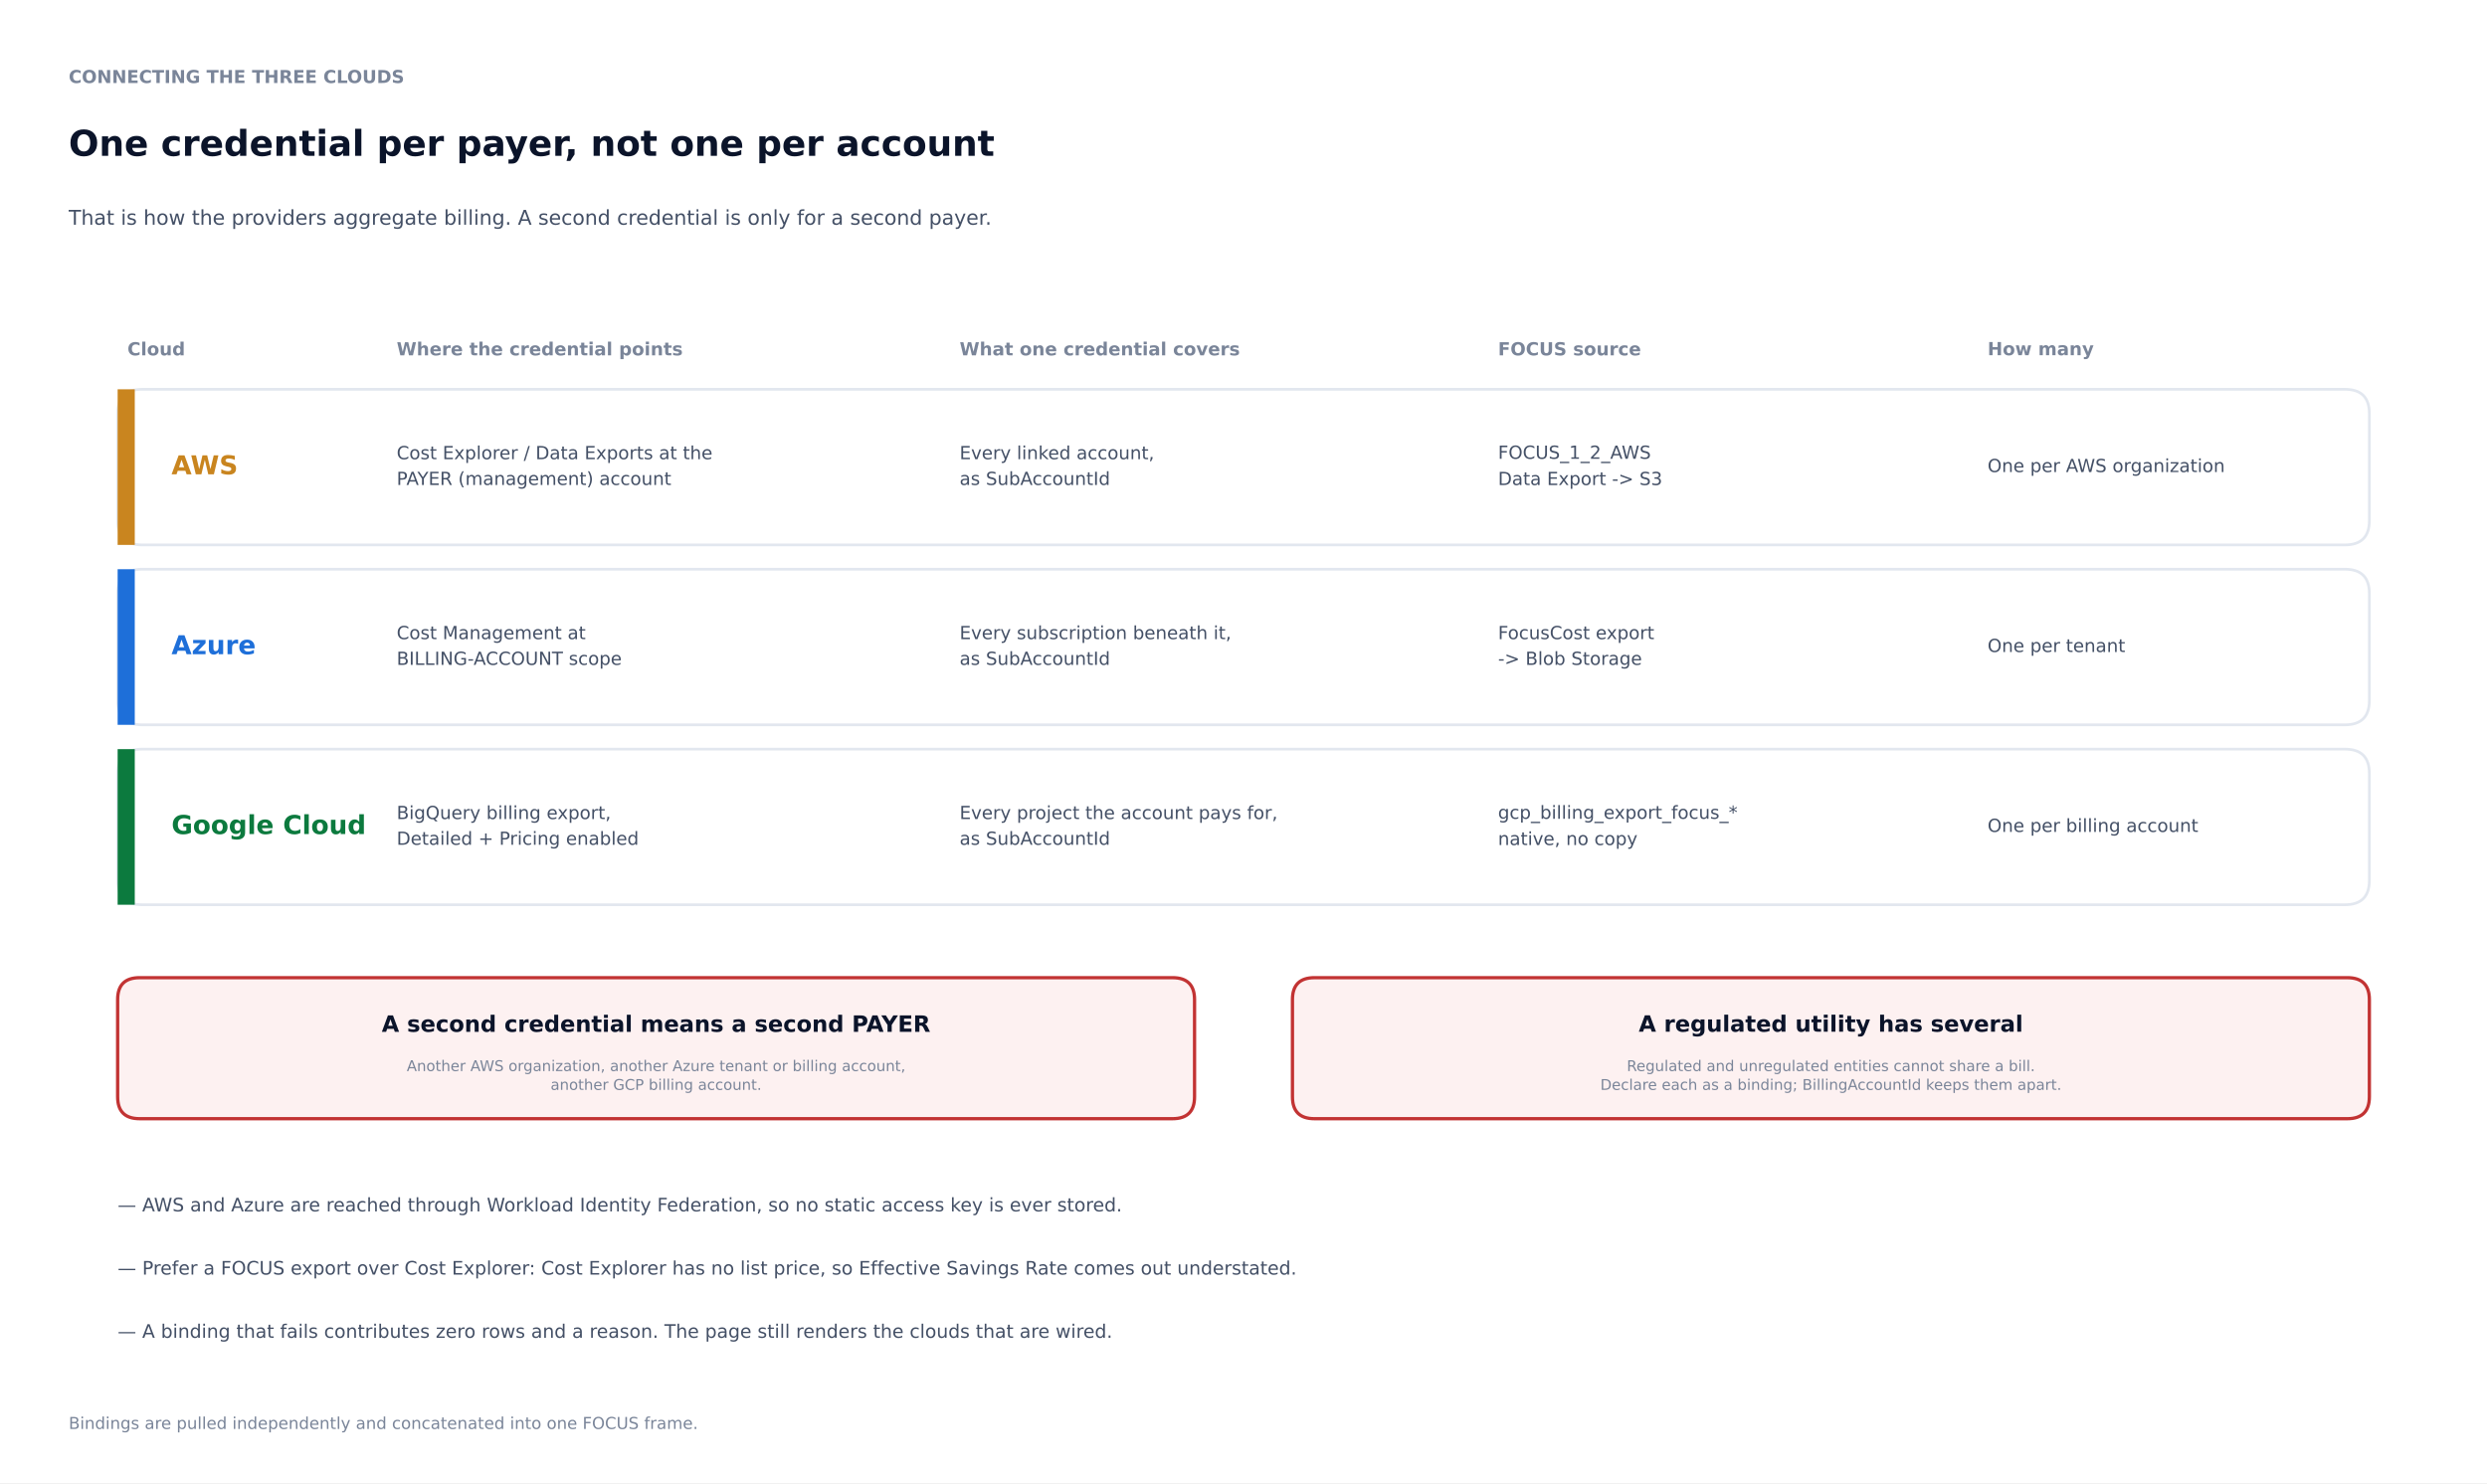
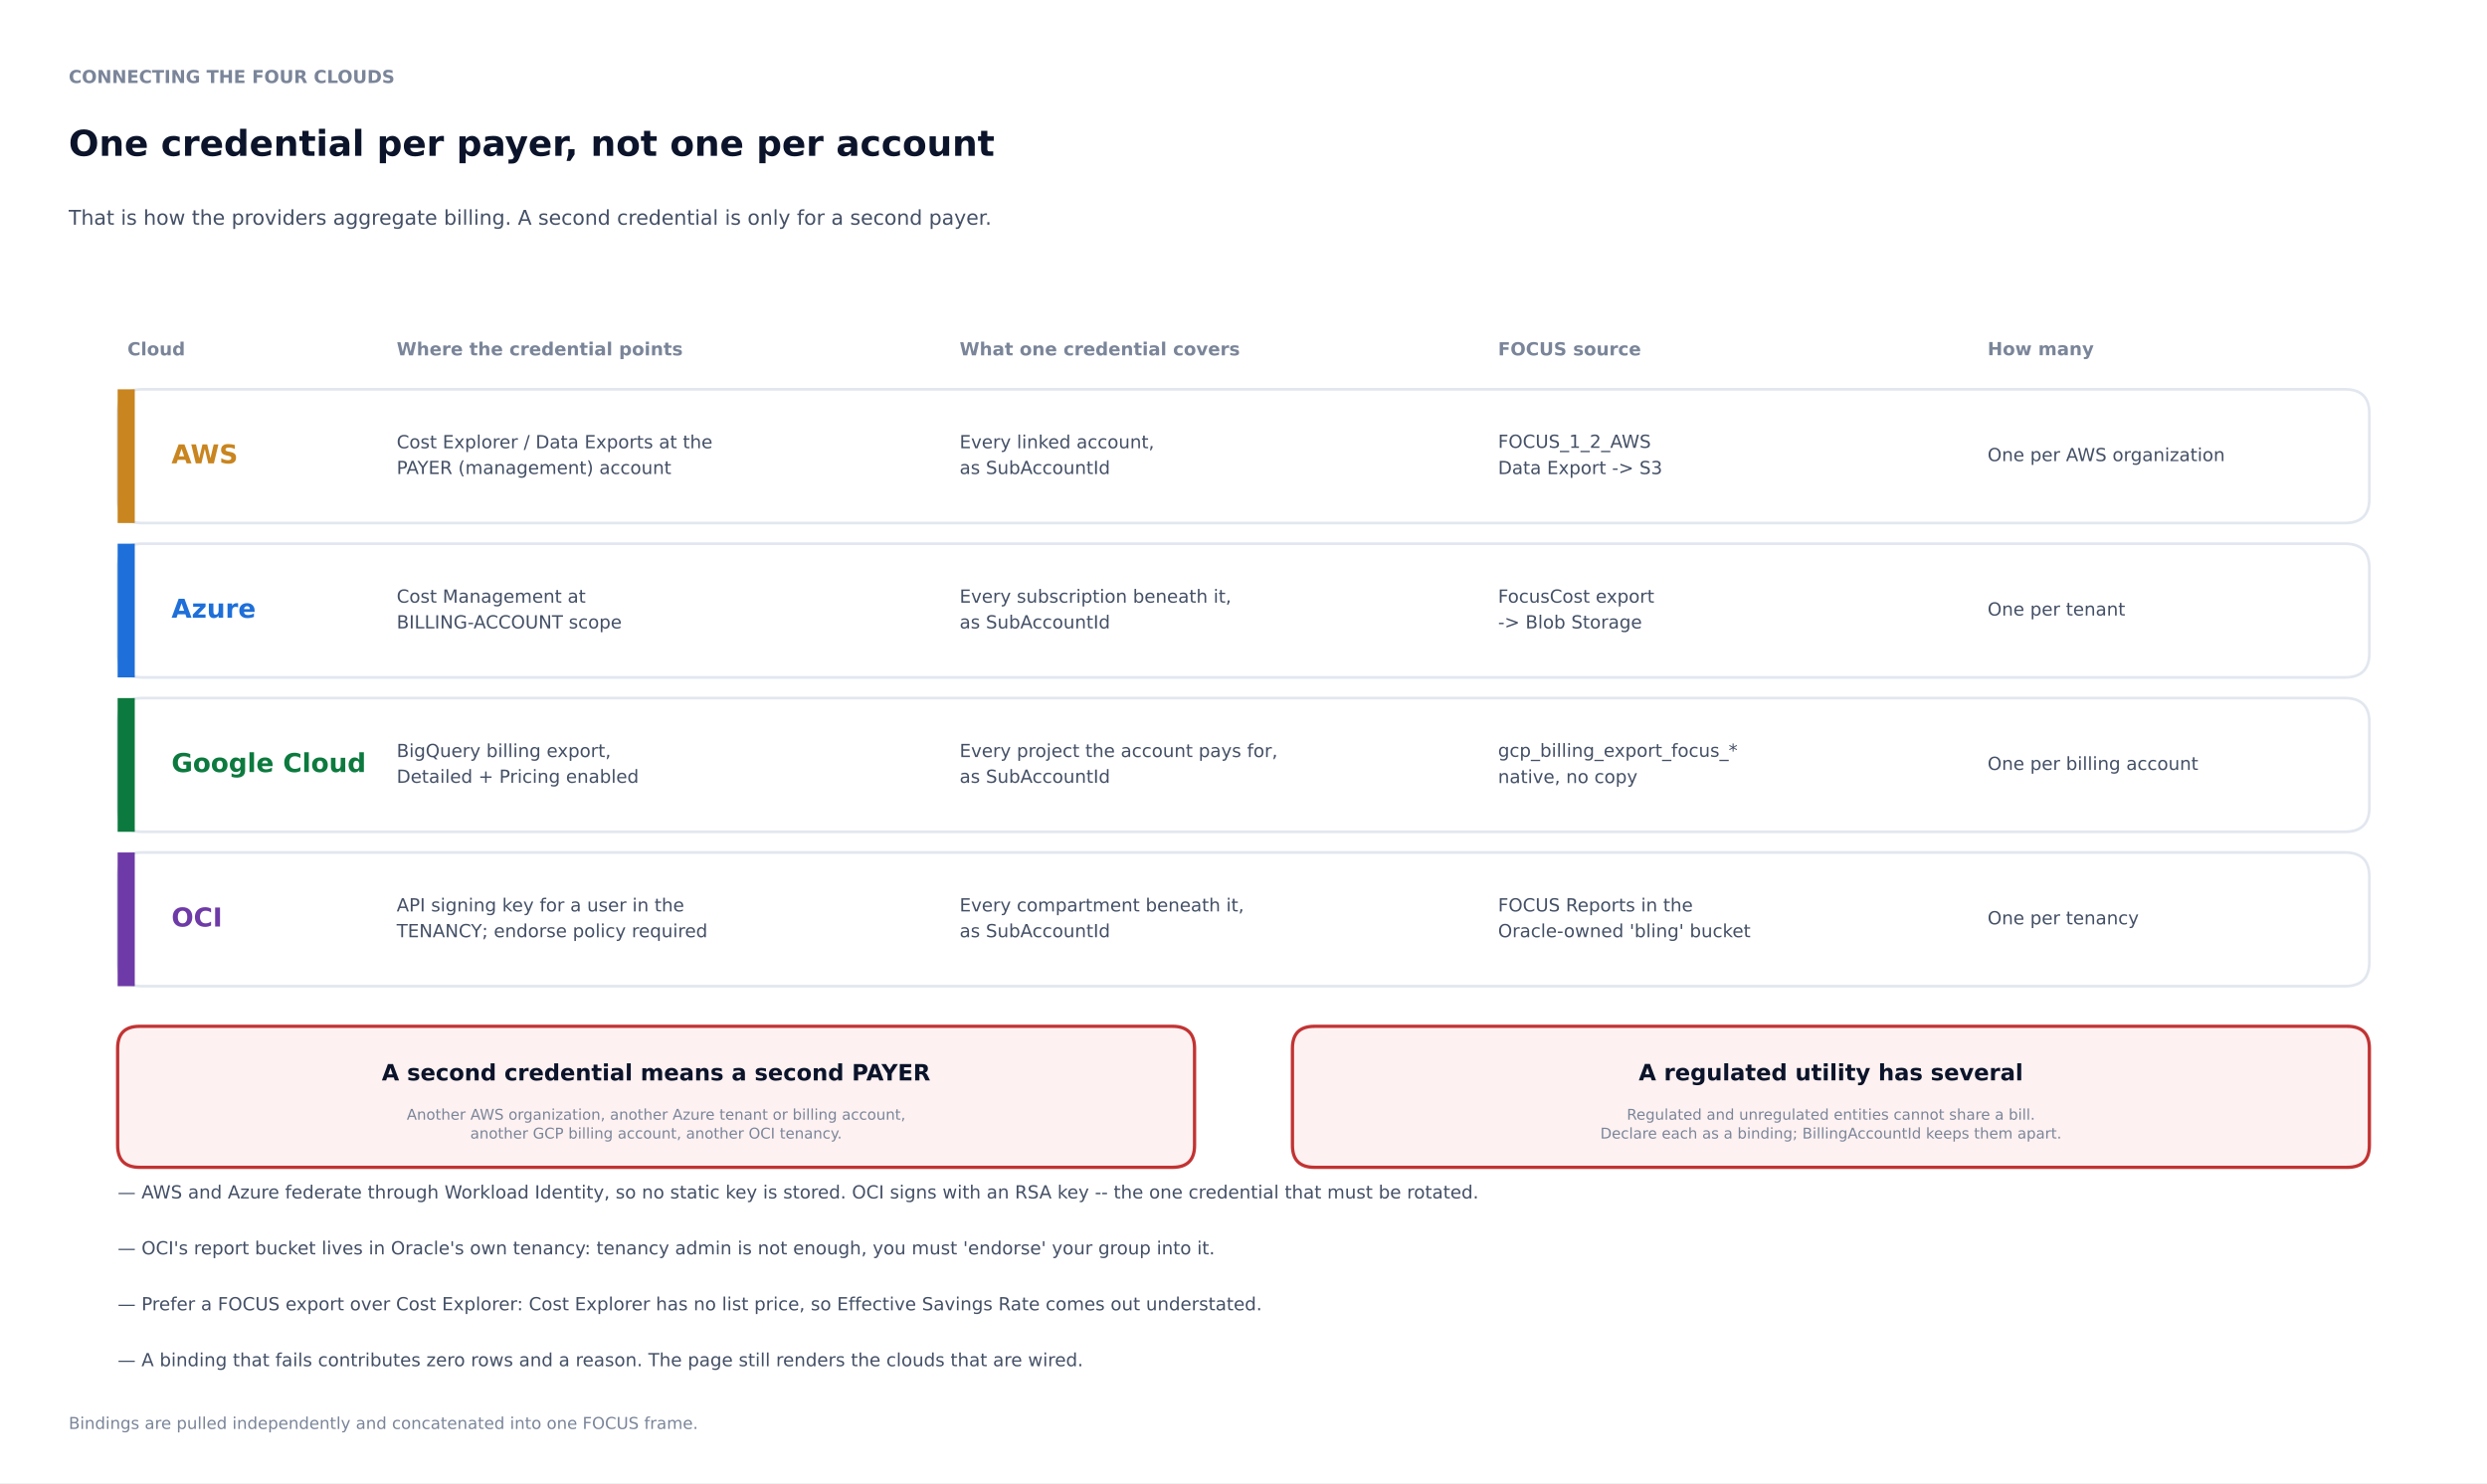
<svg xmlns="http://www.w3.org/2000/svg" width="907.2pt" height="541.08pt" viewBox="0 0 907.2 541.08" version="1.1">
  <defs>
    <style type="text/css">*{stroke-linejoin: round; stroke-linecap: butt}</style>
  </defs>
  <g id="figure_1">
    <g id="patch_1">
      <path d="M 0 541.08  L 907.2 541.08  L 907.2 0  L 0 0  z " style="fill: #ffffff" />
    </g>
    <g id="axes_1">
      <g id="patch_2">
-         <path d="M 51.84 142.03  L 855.36 142.03  Q 864.288 142.03 864.288 150.9  L 864.288 189.93  Q 864.288 198.801 855.36 198.801  L 51.84 198.801  Q 42.912 198.801 42.912 189.93  L 42.912 150.9  Q 42.912 142.03 51.84 142.03  z " clip-path="url(#p936c239ec7)" style="fill: #ffffff; stroke: #e2e7ef; stroke-linejoin: miter" />
+         <path d="M 51.84 142.03  L 855.36 142.03  Q 864.288 142.03 864.288 150.9  L 864.288 181.947  Q 864.288 190.817 855.36 190.817  L 51.84 190.817  Q 42.912 190.817 42.912 181.947  L 42.912 150.9  Q 42.912 142.03 51.84 142.03  z " clip-path="url(#pf3b1eeff3b)" style="fill: #ffffff; stroke: #e2e7ef; stroke-linejoin: miter" />
      </g>
      <g id="patch_3">
-         <path d="M 51.84 207.671  L 855.36 207.671  Q 864.288 207.671 864.288 216.541  L 864.288 255.571  Q 864.288 264.442 855.36 264.442  L 51.84 264.442  Q 42.912 264.442 42.912 255.571  L 42.912 216.541  Q 42.912 207.671 51.84 207.671  z " clip-path="url(#p936c239ec7)" style="fill: #ffffff; stroke: #e2e7ef; stroke-linejoin: miter" />
+         <path d="M 51.84 198.357  L 855.36 198.357  Q 864.288 198.357 864.288 207.228  L 864.288 238.274  Q 864.288 247.144 855.36 247.144  L 51.84 247.144  Q 42.912 247.144 42.912 238.274  L 42.912 207.228  Q 42.912 198.357 51.84 198.357  z " clip-path="url(#pf3b1eeff3b)" style="fill: #ffffff; stroke: #e2e7ef; stroke-linejoin: miter" />
      </g>
      <g id="patch_4">
-         <path d="M 51.84 273.312  L 855.36 273.312  Q 864.288 273.312 864.288 282.182  L 864.288 321.212  Q 864.288 330.083 855.36 330.083  L 51.84 330.083  Q 42.912 330.083 42.912 321.212  L 42.912 282.182  Q 42.912 273.312 51.84 273.312  z " clip-path="url(#p936c239ec7)" style="fill: #ffffff; stroke: #e2e7ef; stroke-linejoin: miter" />
+         <path d="M 51.84 254.684  L 855.36 254.684  Q 864.288 254.684 864.288 263.555  L 864.288 294.601  Q 864.288 303.471 855.36 303.471  L 51.84 303.471  Q 42.912 303.471 42.912 294.601  L 42.912 263.555  Q 42.912 254.684 51.84 254.684  z " clip-path="url(#pf3b1eeff3b)" style="fill: #ffffff; stroke: #e2e7ef; stroke-linejoin: miter" />
+       </g>
+       <g id="patch_5">
+         <path d="M 51.84 311.011  L 855.36 311.011  Q 864.288 311.011 864.288 319.882  L 864.288 350.928  Q 864.288 359.798 855.36 359.798  L 51.84 359.798  Q 42.912 359.798 42.912 350.928  L 42.912 319.882  Q 42.912 311.011 51.84 311.011  z " clip-path="url(#pf3b1eeff3b)" style="fill: #ffffff; stroke: #e2e7ef; stroke-linejoin: miter" />
      </g>
      <g id="text_1">
-         <text style="font-weight: 700; font-size: 6.5px; font-family: 'DejaVu Sans'; text-anchor: start; fill: #7a8599" x="25.056" y="30.283" transform="rotate(-0 25.056 30.28255)">CONNECTING THE THREE CLOUDS</text>
+         <text style="font-weight: 700; font-size: 6.5px; font-family: 'DejaVu Sans'; text-anchor: start; fill: #7a8599" x="25.056" y="30.283" transform="rotate(-0 25.056 30.28255)">CONNECTING THE FOUR CLOUDS</text>
      </g>
      <g id="text_2">
        <text style="font-weight: 700; font-size: 13px; font-family: 'DejaVu Sans'; text-anchor: start; fill: #0b142a" x="25.056" y="56.862" transform="rotate(-0 25.056 56.86249)">One credential per payer, not one per account</text>
      </g>
      <g id="text_3">
        <text style="font-size: 7.4px; font-family: 'DejaVu Sans'; text-anchor: start; fill: #445066" x="25.056" y="81.979" transform="rotate(-0 25.056 81.97922)">That is how the providers aggregate billing. A second credential is only for a second payer.</text>
      </g>
      <g id="text_4">
        <text style="font-weight: 700; font-size: 6.6px; font-family: 'DejaVu Sans'; text-anchor: start; fill: #7a8599" x="46.483" y="129.659" transform="rotate(-0 46.4832 129.6586)">Cloud</text>
      </g>
      <g id="text_5">
        <text style="font-weight: 700; font-size: 6.6px; font-family: 'DejaVu Sans'; text-anchor: start; fill: #7a8599" x="144.691" y="129.659" transform="rotate(-0 144.6912 129.6586)">Where the credential points</text>
      </g>
      <g id="text_6">
        <text style="font-weight: 700; font-size: 6.6px; font-family: 'DejaVu Sans'; text-anchor: start; fill: #7a8599" x="350.035" y="129.659" transform="rotate(-0 350.0352 129.6586)">What one credential covers</text>
      </g>
      <g id="text_7">
        <text style="font-weight: 700; font-size: 6.6px; font-family: 'DejaVu Sans'; text-anchor: start; fill: #7a8599" x="546.451" y="129.659" transform="rotate(-0 546.4512 129.6586)">FOCUS source</text>
      </g>
      <g id="text_8">
        <text style="font-weight: 700; font-size: 6.6px; font-family: 'DejaVu Sans'; text-anchor: start; fill: #7a8599" x="725.011" y="129.607" transform="rotate(-0 725.0112 129.6071)">How many</text>
      </g>
-       <g id="patch_5">
-         <path d="M 42.912 142.03  L 49.162 142.03  L 49.162 198.801  L 42.912 198.801  z " clip-path="url(#p936c239ec7)" style="fill: #c9851f" />
-       </g>
      <g id="patch_6">
-         <path d="M 42.912 207.671  L 49.162 207.671  L 49.162 264.442  L 42.912 264.442  z " clip-path="url(#p936c239ec7)" style="fill: #1e6fd9" />
+         <path d="M 42.912 142.03  L 49.162 142.03  L 49.162 190.817  L 42.912 190.817  z " clip-path="url(#pf3b1eeff3b)" style="fill: #c9851f" />
      </g>
      <g id="patch_7">
-         <path d="M 42.912 273.312  L 49.162 273.312  L 49.162 330.083  L 42.912 330.083  z " clip-path="url(#p936c239ec7)" style="fill: #0c7a3e" />
+         <path d="M 42.912 198.357  L 49.162 198.357  L 49.162 247.144  L 42.912 247.144  z " clip-path="url(#pf3b1eeff3b)" style="fill: #1e6fd9" />
+       </g>
+       <g id="patch_8">
+         <path d="M 42.912 254.684  L 49.162 254.684  L 49.162 303.471  L 42.912 303.471  z " clip-path="url(#pf3b1eeff3b)" style="fill: #0c7a3e" />
+       </g>
+       <g id="patch_9">
+         <path d="M 42.912 311.011  L 49.162 311.011  L 49.162 359.798  L 42.912 359.798  z " clip-path="url(#pf3b1eeff3b)" style="fill: #6e3aa7" />
      </g>
      <g id="text_9">
-         <text style="font-size: 6.8px; font-family: 'DejaVu Sans'; text-anchor: start; fill: #445066" x="42.912" y="441.952" transform="rotate(-0 42.912 441.9519)">—  AWS and Azure are reached through Workload Identity Federation, so no static access key is ever stored.</text>
+         <text style="font-size: 6.6px; font-family: 'DejaVu Sans'; text-anchor: start; fill: #445066" x="42.912" y="437.24" transform="rotate(-0 42.912 437.2397)">—  AWS and Azure federate through Workload Identity, so no static key is stored. OCI signs with an RSA key -- the one credential that must be rotated.</text>
      </g>
      <g id="text_10">
-         <text style="font-size: 6.8px; font-family: 'DejaVu Sans'; text-anchor: start; fill: #445066" x="42.912" y="465.015" transform="rotate(-0 42.912 465.0149)">—  Prefer a FOCUS export over Cost Explorer: Cost Explorer has no list price, so Effective Savings Rate comes out understated.</text>
+         <text style="font-size: 6.6px; font-family: 'DejaVu Sans'; text-anchor: start; fill: #445066" x="42.912" y="457.642" transform="rotate(-0 42.912 457.6417)">—  OCI's report bucket lives in Oracle's own tenancy: tenancy admin is not enough, you must 'endorse' your group into it.</text>
      </g>
      <g id="text_11">
-         <text style="font-size: 6.8px; font-family: 'DejaVu Sans'; text-anchor: start; fill: #445066" x="42.912" y="488.078" transform="rotate(-0 42.912 488.078)">—  A binding that fails contributes zero rows and a reason. The page still renders the clouds that are wired.</text>
+         <text style="font-size: 6.6px; font-family: 'DejaVu Sans'; text-anchor: start; fill: #445066" x="42.912" y="478.044" transform="rotate(-0 42.912 478.0436)">—  Prefer a FOCUS export over Cost Explorer: Cost Explorer has no list price, so Effective Savings Rate comes out understated.</text>
      </g>
      <g id="text_12">
+         <text style="font-size: 6.6px; font-family: 'DejaVu Sans'; text-anchor: start; fill: #445066" x="42.912" y="498.446" transform="rotate(-0 42.912 498.4455)">—  A binding that fails contributes zero rows and a reason. The page still renders the clouds that are wired.</text>
+       </g>
+       <g id="text_13">
        <text style="font-size: 6px; font-family: 'DejaVu Sans'; text-anchor: start; fill: #7a8599" x="25.056" y="521.343" transform="rotate(-0 25.056 521.343)">Bindings are pulled independently and concatenated into one FOCUS frame.</text>
      </g>
-       <g id="text_13">
-         <text style="font-weight: 700; font-size: 9.5px; font-family: 'DejaVu Sans'; text-anchor: start; fill: #c9851f" x="62.554" y="173.037" transform="rotate(-0 62.5536 173.0368)">AWS</text>
-       </g>
      <g id="text_14">
-         <text style="font-size: 6.6px; font-family: 'DejaVu Sans'; fill: #445066" transform="translate(144.6912 167.5383)">Cost Explorer / Data Exports at the</text>
-         <text style="font-size: 6.6px; font-family: 'DejaVu Sans'; fill: #445066" transform="translate(144.6912 176.9348)">PAYER (management) account</text>
+         <text style="font-weight: 700; font-size: 9.5px; font-family: 'DejaVu Sans'; text-anchor: start; fill: #c9851f" x="62.554" y="169.045" transform="rotate(-0 62.5536 169.0451)">AWS</text>
      </g>
      <g id="text_15">
-         <text style="font-size: 6.6px; font-family: 'DejaVu Sans'; fill: #445066" transform="translate(350.0352 167.5383)">Every linked account,</text>
-         <text style="font-size: 6.6px; font-family: 'DejaVu Sans'; fill: #445066" transform="translate(350.0352 176.9348)">as SubAccountId</text>
+         <text style="font-size: 6.6px; font-family: 'DejaVu Sans'; fill: #445066" transform="translate(144.6912 163.5466)">Cost Explorer / Data Exports at the</text>
+         <text style="font-size: 6.6px; font-family: 'DejaVu Sans'; fill: #445066" transform="translate(144.6912 172.9431)">PAYER (management) account</text>
      </g>
      <g id="text_16">
-         <text style="font-size: 6.6px; font-family: 'DejaVu Sans'; fill: #445066" transform="translate(546.4512 167.3882)">FOCUS_1_2_AWS</text>
-         <text style="font-size: 6.6px; font-family: 'DejaVu Sans'; fill: #445066" transform="translate(546.4512 176.9683)">Data Export -&gt; S3</text>
+         <text style="font-size: 6.6px; font-family: 'DejaVu Sans'; fill: #445066" transform="translate(350.0352 163.5466)">Every linked account,</text>
+         <text style="font-size: 6.6px; font-family: 'DejaVu Sans'; fill: #445066" transform="translate(350.0352 172.9431)">as SubAccountId</text>
      </g>
      <g id="text_17">
-         <text style="font-size: 6.6px; font-family: 'DejaVu Sans'; text-anchor: start; fill: #445066" x="725.011" y="172.237" transform="rotate(-0 725.0112 172.2365)">One per AWS organization</text>
+         <text style="font-size: 6.6px; font-family: 'DejaVu Sans'; fill: #445066" transform="translate(546.4512 163.3965)">FOCUS_1_2_AWS</text>
+         <text style="font-size: 6.6px; font-family: 'DejaVu Sans'; fill: #445066" transform="translate(546.4512 172.9767)">Data Export -&gt; S3</text>
      </g>
      <g id="text_18">
-         <text style="font-weight: 700; font-size: 9.5px; font-family: 'DejaVu Sans'; text-anchor: start; fill: #1e6fd9" x="62.554" y="238.678" transform="rotate(-0 62.5536 238.6777)">Azure</text>
+         <text style="font-size: 6.6px; font-family: 'DejaVu Sans'; text-anchor: start; fill: #445066" x="725.011" y="168.245" transform="rotate(-0 725.0112 168.2449)">One per AWS organization</text>
      </g>
      <g id="text_19">
-         <text style="font-size: 6.6px; font-family: 'DejaVu Sans'; fill: #445066" transform="translate(144.6912 233.1792)">Cost Management at</text>
-         <text style="font-size: 6.6px; font-family: 'DejaVu Sans'; fill: #445066" transform="translate(144.6912 242.5758)">BILLING-ACCOUNT scope</text>
+         <text style="font-weight: 700; font-size: 9.5px; font-family: 'DejaVu Sans'; text-anchor: start; fill: #1e6fd9" x="62.554" y="225.372" transform="rotate(-0 62.5536 225.3721)">Azure</text>
      </g>
      <g id="text_20">
-         <text style="font-size: 6.6px; font-family: 'DejaVu Sans'; fill: #445066" transform="translate(350.0352 233.1792)">Every subscription beneath it,</text>
-         <text style="font-size: 6.6px; font-family: 'DejaVu Sans'; fill: #445066" transform="translate(350.0352 242.5758)">as SubAccountId</text>
+         <text style="font-size: 6.6px; font-family: 'DejaVu Sans'; fill: #445066" transform="translate(144.6912 219.8736)">Cost Management at</text>
+         <text style="font-size: 6.6px; font-family: 'DejaVu Sans'; fill: #445066" transform="translate(144.6912 229.2702)">BILLING-ACCOUNT scope</text>
      </g>
      <g id="text_21">
-         <text style="font-size: 6.6px; font-family: 'DejaVu Sans'; fill: #445066" transform="translate(546.4512 233.1792)">FocusCost export</text>
-         <text style="font-size: 6.6px; font-family: 'DejaVu Sans'; fill: #445066" transform="translate(546.4512 242.5758)">-&gt; Blob Storage</text>
+         <text style="font-size: 6.6px; font-family: 'DejaVu Sans'; fill: #445066" transform="translate(350.0352 219.8736)">Every subscription beneath it,</text>
+         <text style="font-size: 6.6px; font-family: 'DejaVu Sans'; fill: #445066" transform="translate(350.0352 229.2702)">as SubAccountId</text>
      </g>
      <g id="text_22">
-         <text style="font-size: 6.6px; font-family: 'DejaVu Sans'; text-anchor: start; fill: #445066" x="725.011" y="237.878" transform="rotate(-0 725.0112 237.8775)">One per tenant</text>
+         <text style="font-size: 6.6px; font-family: 'DejaVu Sans'; fill: #445066" transform="translate(546.4512 219.8736)">FocusCost export</text>
+         <text style="font-size: 6.6px; font-family: 'DejaVu Sans'; fill: #445066" transform="translate(546.4512 229.2702)">-&gt; Blob Storage</text>
      </g>
      <g id="text_23">
-         <text style="font-weight: 700; font-size: 9.5px; font-family: 'DejaVu Sans'; text-anchor: start; fill: #0c7a3e" x="62.554" y="304.282" transform="rotate(-0 62.5536 304.2816)">Google Cloud</text>
+         <text style="font-size: 6.6px; font-family: 'DejaVu Sans'; text-anchor: start; fill: #445066" x="725.011" y="224.572" transform="rotate(-0 725.0112 224.5719)">One per tenant</text>
      </g>
      <g id="text_24">
-         <text style="font-size: 6.6px; font-family: 'DejaVu Sans'; fill: #445066" transform="translate(144.6912 298.8202)">BigQuery billing export,</text>
-         <text style="font-size: 6.6px; font-family: 'DejaVu Sans'; fill: #445066" transform="translate(144.6912 308.2167)">Detailed + Pricing enabled</text>
+         <text style="font-weight: 700; font-size: 9.5px; font-family: 'DejaVu Sans'; text-anchor: start; fill: #0c7a3e" x="62.554" y="281.662" transform="rotate(-0 62.5536 281.6621)">Google Cloud</text>
      </g>
      <g id="text_25">
-         <text style="font-size: 6.6px; font-family: 'DejaVu Sans'; fill: #445066" transform="translate(350.0352 298.8202)">Every project the account pays for,</text>
-         <text style="font-size: 6.6px; font-family: 'DejaVu Sans'; fill: #445066" transform="translate(350.0352 308.2167)">as SubAccountId</text>
+         <text style="font-size: 6.6px; font-family: 'DejaVu Sans'; fill: #445066" transform="translate(144.6912 276.2007)">BigQuery billing export,</text>
+         <text style="font-size: 6.6px; font-family: 'DejaVu Sans'; fill: #445066" transform="translate(144.6912 285.5972)">Detailed + Pricing enabled</text>
      </g>
      <g id="text_26">
-         <text style="font-size: 6.6px; font-family: 'DejaVu Sans'; fill: #445066" transform="translate(546.4512 298.7284)">gcp_billing_export_focus_*</text>
-         <text style="font-size: 6.6px; font-family: 'DejaVu Sans'; fill: #445066" transform="translate(546.4512 308.3085)">native, no copy</text>
+         <text style="font-size: 6.6px; font-family: 'DejaVu Sans'; fill: #445066" transform="translate(350.0352 276.2007)">Every project the account pays for,</text>
+         <text style="font-size: 6.6px; font-family: 'DejaVu Sans'; fill: #445066" transform="translate(350.0352 285.5972)">as SubAccountId</text>
      </g>
      <g id="text_27">
-         <text style="font-size: 6.6px; font-family: 'DejaVu Sans'; text-anchor: start; fill: #445066" x="725.011" y="303.518" transform="rotate(-0 725.0112 303.5185)">One per billing account</text>
-       </g>
-       <g id="patch_8">
-         <path d="M 50.947 356.694  L 427.709 356.694  Q 435.744 356.694 435.744 364.677  L 435.744 400.159  Q 435.744 408.142 427.709 408.142  L 50.947 408.142  Q 42.912 408.142 42.912 400.159  L 42.912 364.677  Q 42.912 356.694 50.947 356.694  z " clip-path="url(#p936c239ec7)" style="fill: #fdf1f1; stroke: #c23333; stroke-width: 1.2; stroke-linejoin: miter" />
-       </g>
-       <g id="patch_9">
-         <path d="M 479.491 356.694  L 856.253 356.694  Q 864.288 356.694 864.288 364.677  L 864.288 400.159  Q 864.288 408.142 856.253 408.142  L 479.491 408.142  Q 471.456 408.142 471.456 400.159  L 471.456 364.677  Q 471.456 356.694 479.491 356.694  z " clip-path="url(#p936c239ec7)" style="fill: #fdf1f1; stroke: #c23333; stroke-width: 1.2; stroke-linejoin: miter" />
+         <text style="font-size: 6.6px; font-family: 'DejaVu Sans'; fill: #445066" transform="translate(546.4512 276.1089)">gcp_billing_export_focus_*</text>
+         <text style="font-size: 6.6px; font-family: 'DejaVu Sans'; fill: #445066" transform="translate(546.4512 285.689)">native, no copy</text>
      </g>
      <g id="text_28">
-         <text style="font-weight: 700; font-size: 8.2px; font-family: 'DejaVu Sans'; text-anchor: middle; fill: #0b142a" x="239.328" y="376.449" transform="rotate(-0 239.328 376.4489)">A second credential means a second PAYER</text>
+         <text style="font-size: 6.6px; font-family: 'DejaVu Sans'; text-anchor: start; fill: #445066" x="725.011" y="280.899" transform="rotate(-0 725.0112 280.8989)">One per billing account</text>
      </g>
      <g id="text_29">
-         <text style="font-size: 5.4px; font-family: 'DejaVu Sans'; fill: #7a8599" transform="translate(148.368 390.7639)">Another AWS organization, another Azure tenant or billing account,</text>
-         <text style="font-size: 5.4px; font-family: 'DejaVu Sans'; fill: #7a8599" transform="translate(200.8353 397.6314)">another GCP billing account.</text>
+         <text style="font-weight: 700; font-size: 9.5px; font-family: 'DejaVu Sans'; text-anchor: start; fill: #6e3aa7" x="62.554" y="338.026" transform="rotate(-0 62.5536 338.0262)">OCI</text>
      </g>
      <g id="text_30">
-         <text style="font-weight: 700; font-size: 8.2px; font-family: 'DejaVu Sans'; text-anchor: middle; fill: #0b142a" x="667.872" y="376.417" transform="rotate(-0 667.872 376.4168)">A regulated utility has several</text>
+         <text style="font-size: 6.6px; font-family: 'DejaVu Sans'; fill: #445066" transform="translate(144.6912 332.5277)">API signing key for a user in the</text>
+         <text style="font-size: 6.6px; font-family: 'DejaVu Sans'; fill: #445066" transform="translate(144.6912 341.9243)">TENANCY; endorse policy required</text>
      </g>
      <g id="text_31">
-         <text style="font-size: 5.4px; font-family: 'DejaVu Sans'; fill: #7a8599" transform="translate(593.4199 390.7639)">Regulated and unregulated entities cannot share a bill.</text>
-         <text style="font-size: 5.4px; font-family: 'DejaVu Sans'; fill: #7a8599" transform="translate(583.7556 397.6314)">Declare each as a binding; BillingAccountId keeps them apart.</text>
+         <text style="font-size: 6.6px; font-family: 'DejaVu Sans'; fill: #445066" transform="translate(350.0352 332.5277)">Every compartment beneath it,</text>
+         <text style="font-size: 6.6px; font-family: 'DejaVu Sans'; fill: #445066" transform="translate(350.0352 341.9243)">as SubAccountId</text>
+       </g>
+       <g id="text_32">
+         <text style="font-size: 6.6px; font-family: 'DejaVu Sans'; fill: #445066" transform="translate(546.4512 332.5277)">FOCUS Reports in the</text>
+         <text style="font-size: 6.6px; font-family: 'DejaVu Sans'; fill: #445066" transform="translate(546.4512 341.9243)">Oracle-owned 'bling' bucket</text>
+       </g>
+       <g id="text_33">
+         <text style="font-size: 6.6px; font-family: 'DejaVu Sans'; text-anchor: start; fill: #445066" x="725.011" y="337.226" transform="rotate(-0 725.0112 337.226)">One per tenancy</text>
+       </g>
+       <g id="patch_10">
+         <path d="M 50.947 374.435  L 427.709 374.435  Q 435.744 374.435 435.744 382.418  L 435.744 417.9  Q 435.744 425.883 427.709 425.883  L 50.947 425.883  Q 42.912 425.883 42.912 417.9  L 42.912 382.418  Q 42.912 374.435 50.947 374.435  z " clip-path="url(#pf3b1eeff3b)" style="fill: #fdf1f1; stroke: #c23333; stroke-width: 1.2; stroke-linejoin: miter" />
+       </g>
+       <g id="patch_11">
+         <path d="M 479.491 374.435  L 856.253 374.435  Q 864.288 374.435 864.288 382.418  L 864.288 417.9  Q 864.288 425.883 856.253 425.883  L 479.491 425.883  Q 471.456 425.883 471.456 417.9  L 471.456 382.418  Q 471.456 374.435 479.491 374.435  z " clip-path="url(#pf3b1eeff3b)" style="fill: #fdf1f1; stroke: #c23333; stroke-width: 1.2; stroke-linejoin: miter" />
+       </g>
+       <g id="text_34">
+         <text style="font-weight: 700; font-size: 8.2px; font-family: 'DejaVu Sans'; text-anchor: middle; fill: #0b142a" x="239.328" y="394.19" transform="rotate(-0 239.328 394.1897)">A second credential means a second PAYER</text>
+       </g>
+       <g id="text_35">
+         <text style="font-size: 5.4px; font-family: 'DejaVu Sans'; fill: #7a8599" transform="translate(148.368 408.5047)">Another AWS organization, another Azure tenant or billing account,</text>
+         <text style="font-size: 5.4px; font-family: 'DejaVu Sans'; fill: #7a8599" transform="translate(171.5424 415.3722)">another GCP billing account, another OCI tenancy.</text>
+       </g>
+       <g id="text_36">
+         <text style="font-weight: 700; font-size: 8.2px; font-family: 'DejaVu Sans'; text-anchor: middle; fill: #0b142a" x="667.872" y="394.158" transform="rotate(-0 667.872 394.1576)">A regulated utility has several</text>
+       </g>
+       <g id="text_37">
+         <text style="font-size: 5.4px; font-family: 'DejaVu Sans'; fill: #7a8599" transform="translate(593.4199 408.5047)">Regulated and unregulated entities cannot share a bill.</text>
+         <text style="font-size: 5.4px; font-family: 'DejaVu Sans'; fill: #7a8599" transform="translate(583.7556 415.3722)">Declare each as a binding; BillingAccountId keeps them apart.</text>
      </g>
    </g>
  </g>
  <defs>
-     <clipPath id="p936c239ec7">
+     <clipPath id="pf3b1eeff3b">
      <rect x="7.2" y="7.2" width="892.8" height="526.68" />
    </clipPath>
  </defs>
</svg>
